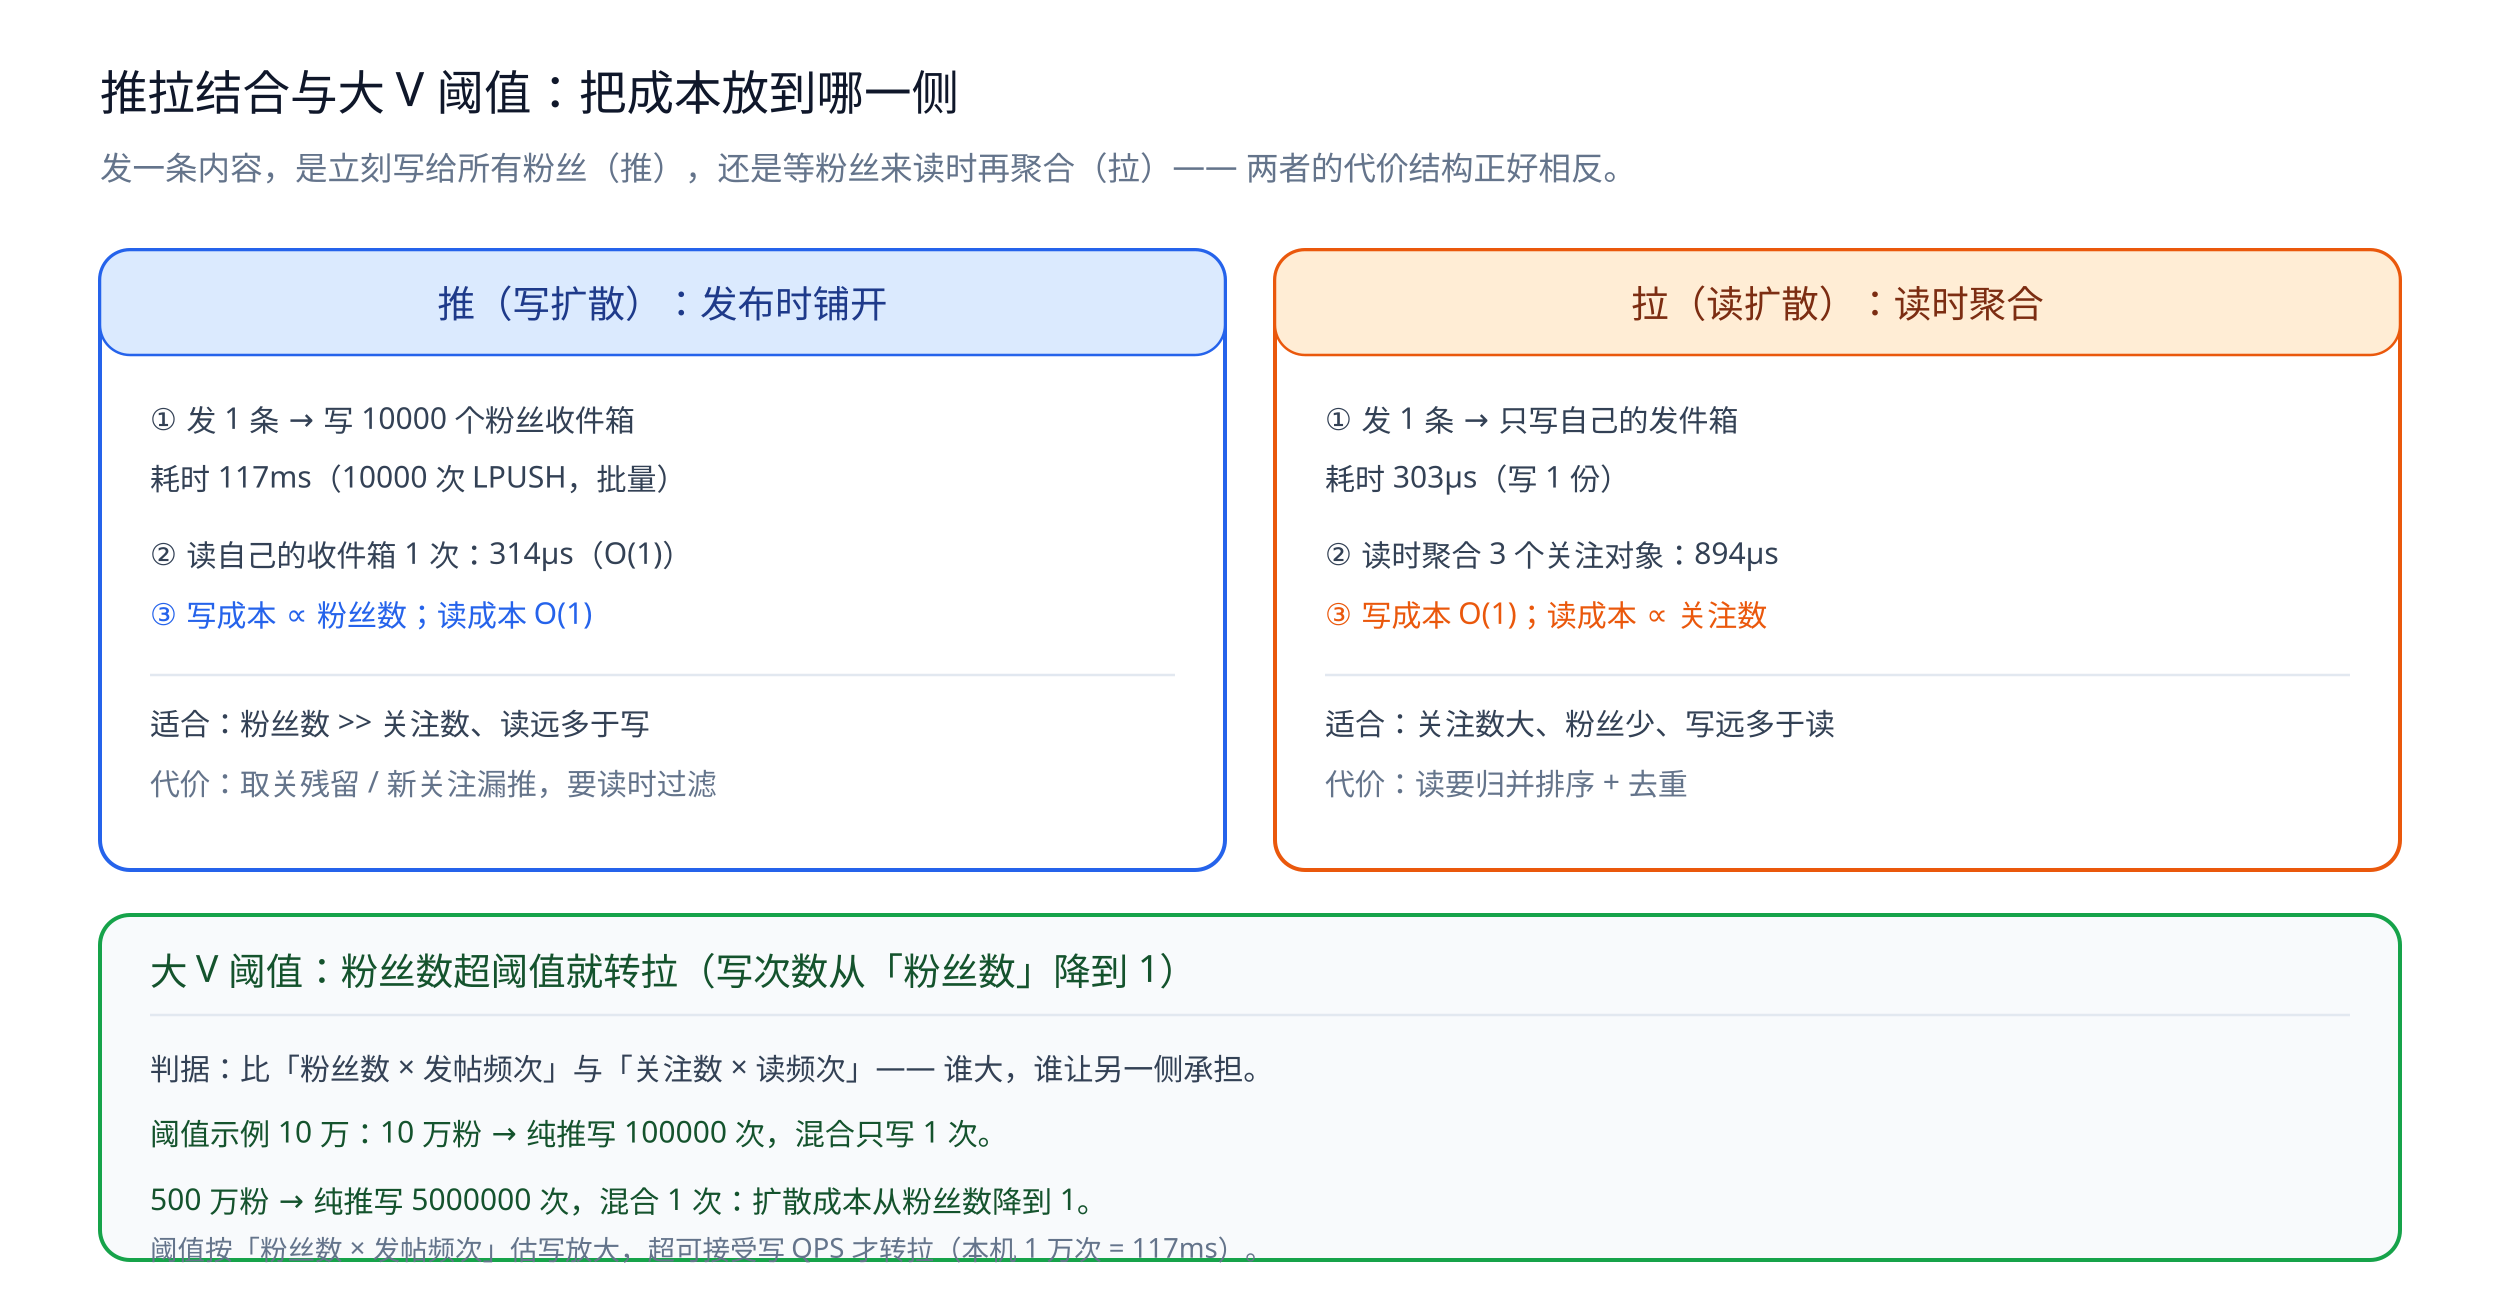
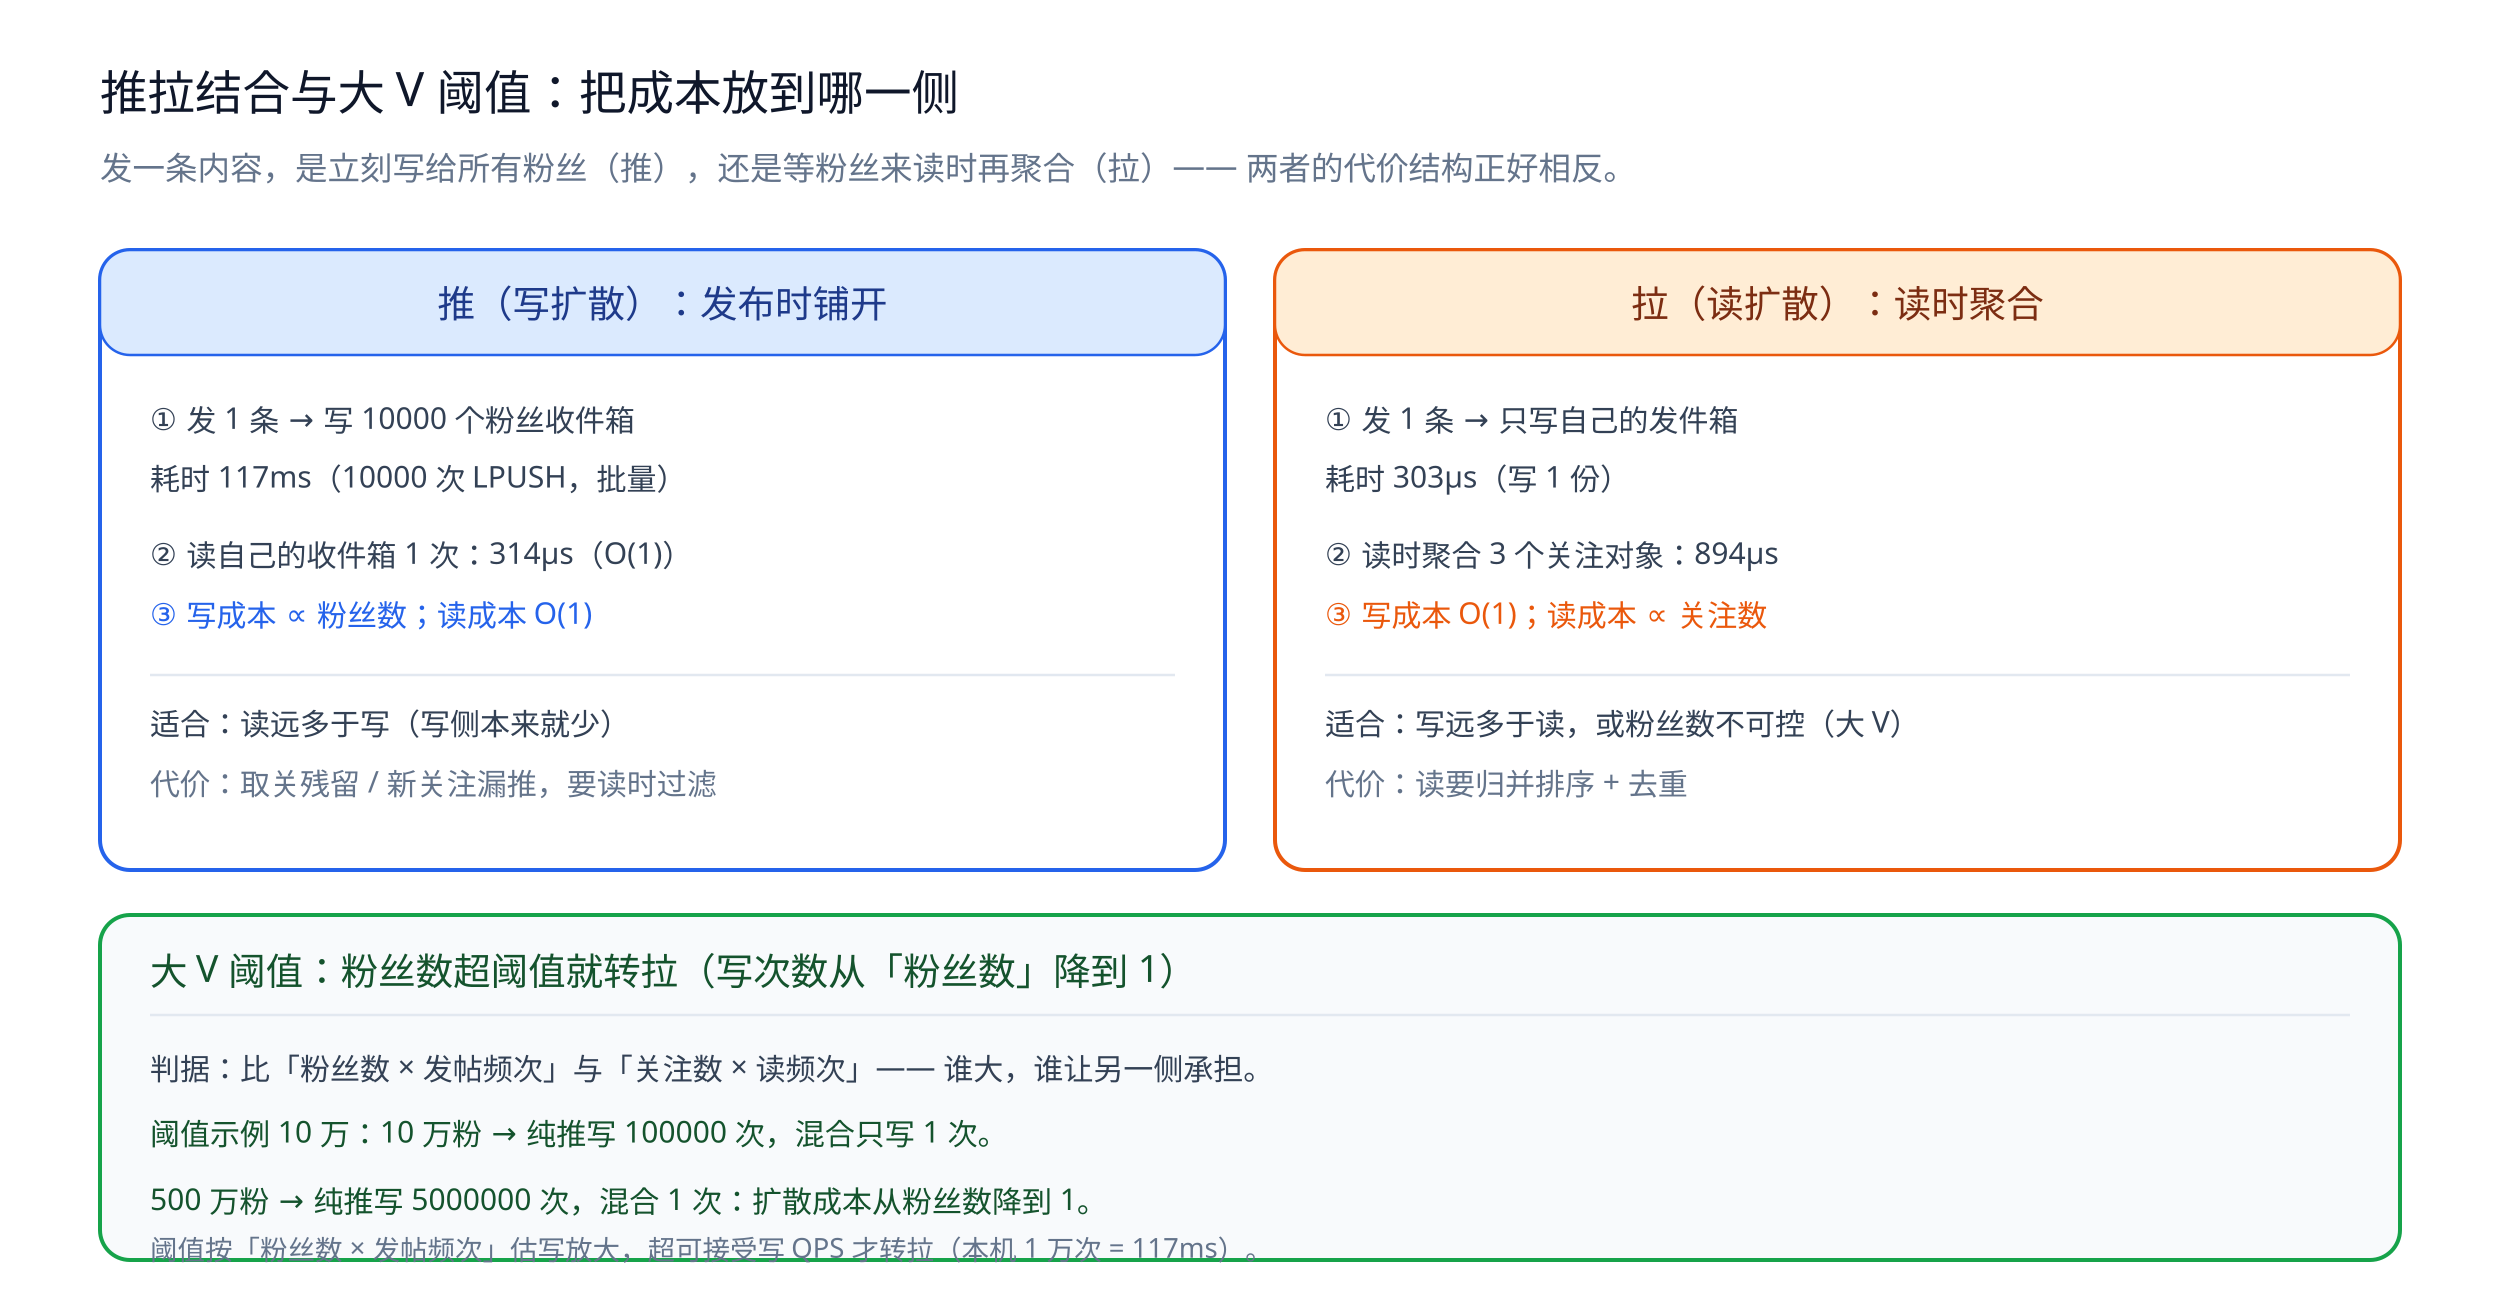
<svg xmlns="http://www.w3.org/2000/svg" width="1000" height="524" viewBox="0 0 1000 524" font-family="sans-serif">
  <rect x="0" y="0" width="1000" height="524" fill="#ffffff" />
  <text x="40" y="44" font-size="19" fill="#0f172a">推拉结合与大 V 阈值：把成本放到哪一侧</text>
  <text x="40" y="72" font-size="13" fill="#64748b">发一条内容，是立刻写给所有粉丝（推），还是等粉丝来读时再聚合（拉）—— 两者的代价结构正好相反。</text>
  <rect x="40" y="100" width="450" height="248" rx="12" fill="#ffffff" stroke="#2563eb" stroke-width="1.6" />
  <rect x="40" y="100" width="450" height="42" rx="12" fill="#dbeafe" stroke="#2563eb" />
  <text x="265" y="127" font-size="15" fill="#1e3a8a" text-anchor="middle">推（写扩散）：发布时铺开</text>
  <text x="60" y="172" font-size="12" fill="#334155">① 发 1 条 → 写 10000 个粉丝收件箱</text>
  <text x="60" y="196" font-size="12" fill="#334155">　 耗时 117ms（10000 次 LPUSH，批量）</text>
  <text x="60" y="226" font-size="12" fill="#334155">② 读自己的收件箱 1 次：314µs（O(1)）</text>
  <text x="60" y="250" font-size="12" fill="#2563eb">③ 写成本 ∝ 粉丝数；读成本 O(1)</text>
  <line x1="60" y1="270" x2="470" y2="270" stroke="#e2e8f0" />
-   <text x="60" y="294" font-size="12" fill="#334155">适合：粉丝数 &gt;&gt; 关注数、读远多于写</text>
+   <text x="60" y="294" font-size="12" fill="#334155">适合：读远多于写（写侧本来就少）</text>
  <text x="60" y="318" font-size="12" fill="#64748b">代价：取关残留 / 新关注漏推，要读时过滤</text>
  <rect x="510" y="100" width="450" height="248" rx="12" fill="#ffffff" stroke="#ea580c" stroke-width="1.6" />
  <rect x="510" y="100" width="450" height="42" rx="12" fill="#ffedd5" stroke="#ea580c" />
  <text x="735" y="127" font-size="15" fill="#7c2d12" text-anchor="middle">拉（读扩散）：读时聚合</text>
  <text x="530" y="172" font-size="12" fill="#334155">① 发 1 条 → 只写自己的发件箱</text>
  <text x="530" y="196" font-size="12" fill="#334155">　 耗时 303µs（写 1 份）</text>
  <text x="530" y="226" font-size="12" fill="#334155">② 读时聚合 3 个关注对象：894µs</text>
  <text x="530" y="250" font-size="12" fill="#ea580c">③ 写成本 O(1)；读成本 ∝ 关注数</text>
  <line x1="530" y1="270" x2="940" y2="270" stroke="#e2e8f0" />
-   <text x="530" y="294" font-size="12" fill="#334155">适合：关注数大、粉丝少、写远多于读</text>
+   <text x="530" y="294" font-size="12" fill="#334155">适合：写远多于读，或粉丝数不可控（大 V）</text>
  <text x="530" y="318" font-size="12" fill="#64748b">代价：读要归并排序 + 去重</text>
  <rect x="40" y="366" width="920" height="138" rx="12" fill="#f8fafc" stroke="#16a34a" stroke-width="1.6" />
  <text x="60" y="394" font-size="15" fill="#14532d">大 V 阈值：粉丝数超阈值就转拉（写次数从「粉丝数」降到 1）</text>
  <line x1="60" y1="406" x2="940" y2="406" stroke="#e2e8f0" />
  <text x="60" y="432" font-size="12" fill="#334155">判据：比「粉丝数 × 发帖频次」与「关注数 × 读频次」—— 谁大，谁让另一侧承担。</text>
  <text x="60" y="458" font-size="12" fill="#14532d">阈值示例 10 万：10 万粉 → 纯推写 100000 次，混合只写 1 次。</text>
  <text x="60" y="484" font-size="12" fill="#14532d">500 万粉 → 纯推写 5000000 次，混合 1 次：扩散成本从粉丝数降到 1。</text>
  <text x="60" y="504" font-size="11" fill="#64748b">阈值按「粉丝数 × 发帖频次」估写放大，超可接受写 QPS 才转拉（本机 1 万次 = 117ms）。</text>
</svg>
